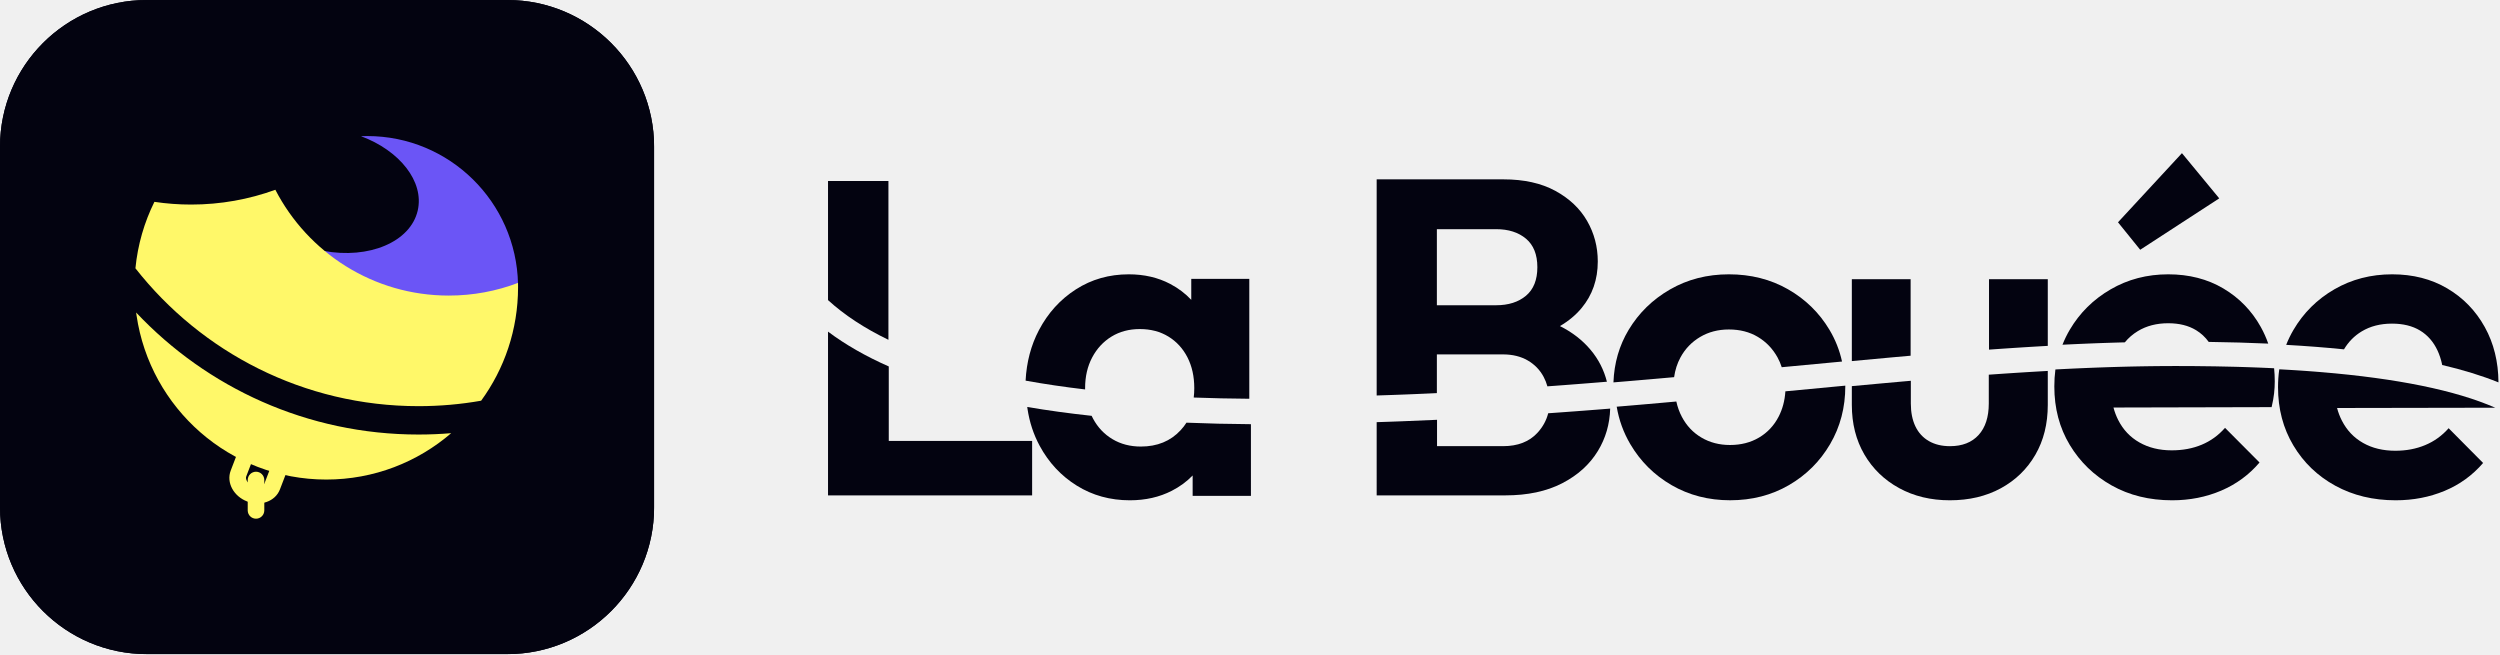
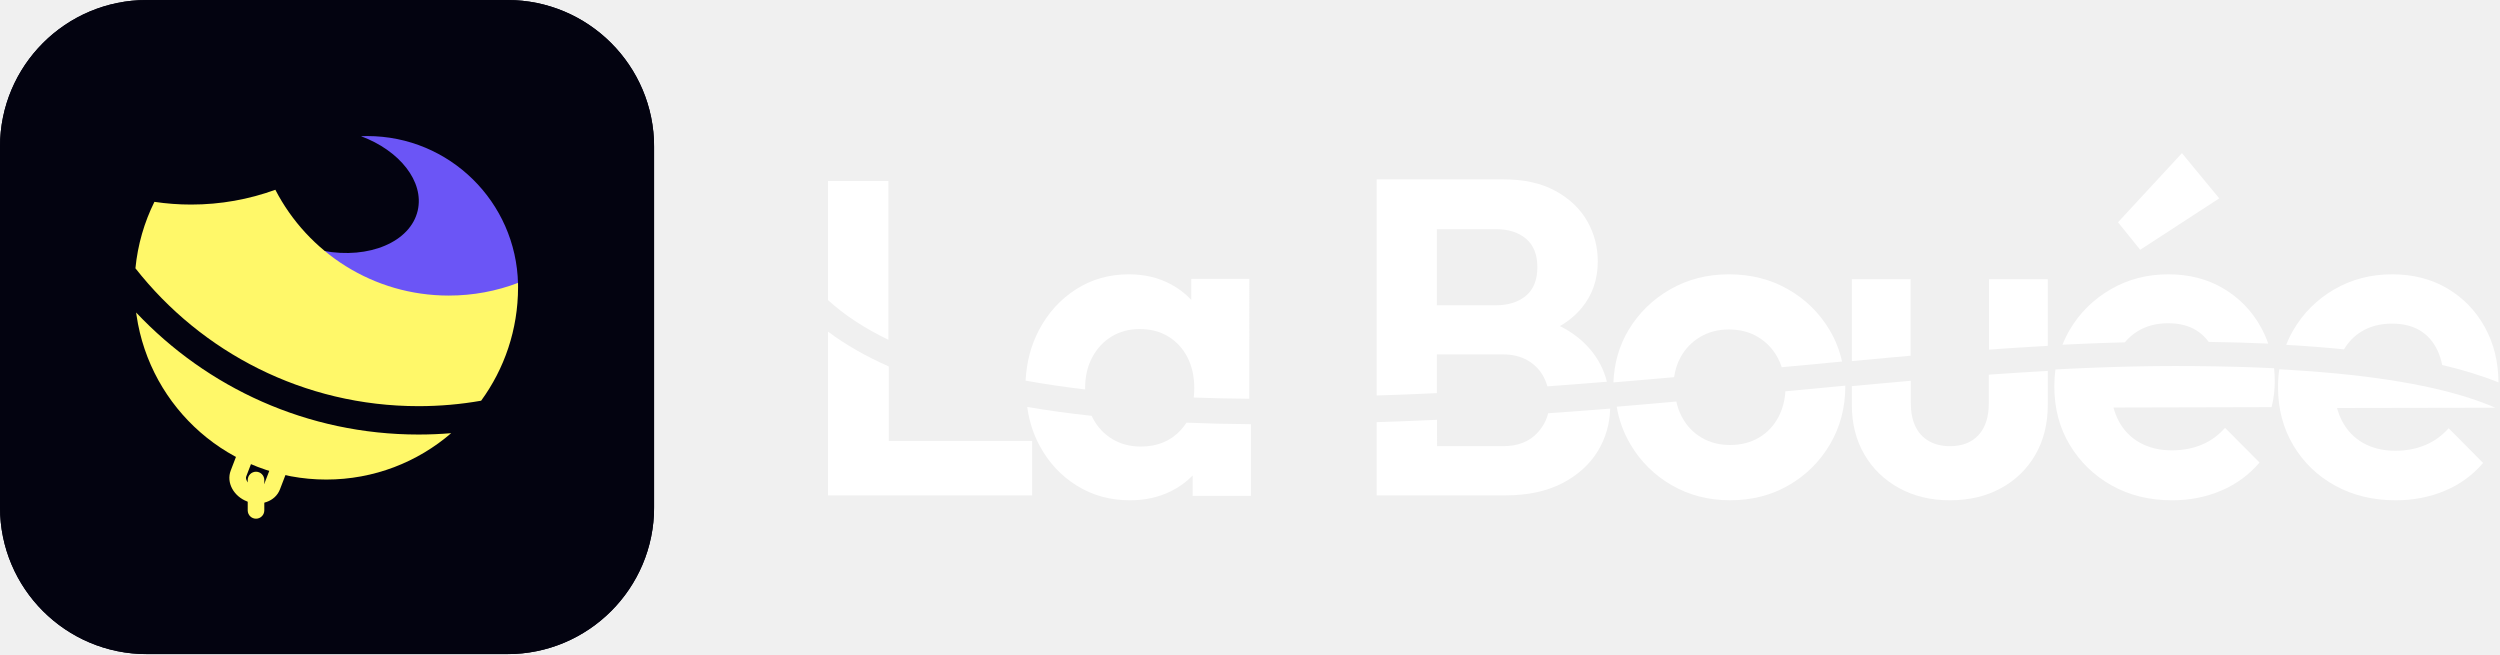
<svg xmlns="http://www.w3.org/2000/svg" width="1567" height="410" viewBox="0 0 1567 410" fill="none">
-   <path fill-rule="evenodd" clip-rule="evenodd" d="M1364.11 229.426C1366.37 229.426 1368.63 229.431 1370.86 229.441L1375.31 229.467C1384.17 229.534 1392.78 229.68 1401.13 229.906L1405.28 230.026C1405.97 230.047 1406.66 230.068 1407.34 230.09L1411.43 230.23L1415.48 230.382C1416.15 230.409 1416.82 230.436 1417.49 230.463L1421.47 230.636L1425.41 230.821C1425.68 233.521 1425.82 236.285 1425.82 239.114C1425.82 241.559 1425.68 244.051 1425.4 246.589C1425.12 249.128 1424.6 251.996 1423.85 255.193L1324.72 255.438C1325.46 258.206 1326.44 260.805 1327.67 263.232C1330.76 269.344 1335.2 274.045 1341.01 277.336C1346.81 280.627 1353.55 282.273 1361.23 282.273C1368.15 282.273 1374.43 281.097 1380.04 278.747C1385.66 276.396 1390.53 272.87 1394.65 268.169L1416.27 289.889C1409.72 297.599 1401.71 303.476 1392.26 307.519C1382.8 311.562 1372.55 313.584 1361.51 313.584C1347.28 313.584 1334.64 310.481 1323.6 304.275C1312.55 298.069 1303.8 289.607 1297.34 278.888C1290.88 268.169 1287.65 255.945 1287.65 242.217C1287.65 238.564 1287.88 235.016 1288.33 231.575L1289.31 231.523L1293.02 231.333L1296.71 231.152L1300.37 230.979L1304 230.816L1307.61 230.662L1311.19 230.517L1314.75 230.381L1320.05 230.194L1323.55 230.081L1327.03 229.976L1330.49 229.881L1333.93 229.794L1337.35 229.717L1340.75 229.649L1344.98 229.576L1349.18 229.518L1352.53 229.482L1354.19 229.467L1357.51 229.444L1360.82 229.43L1364.11 229.426Z" fill="#030310" />
-   <path fill-rule="evenodd" clip-rule="evenodd" d="M1156.64 242.019C1156.64 255.404 1153.47 267.518 1147.12 278.358C1140.77 289.199 1132.15 297.777 1121.27 304.093C1110.39 310.409 1098.11 313.567 1084.44 313.567C1070.9 313.567 1058.68 310.409 1047.77 304.093C1036.87 297.777 1028.23 289.199 1021.86 278.358C1017.6 271.112 1014.76 263.297 1013.35 254.913L1019.15 254.431L1029.09 253.582L1040.88 252.55L1050.73 251.668C1051.46 255.066 1052.6 258.248 1054.16 261.214C1057.09 266.799 1061.18 271.147 1066.44 274.258C1071.69 277.368 1077.67 278.924 1084.36 278.924C1091.25 278.924 1097.32 277.368 1102.57 274.258C1107.83 271.147 1111.91 266.799 1114.82 261.214C1117.28 256.472 1118.7 251.161 1119.08 245.281L1151.72 242.187L1156.64 241.725L1156.64 242.019Z" fill="#030310" />
-   <path fill-rule="evenodd" clip-rule="evenodd" d="M1283.55 232.502L1283.55 253.803C1283.55 265.67 1280.95 276.088 1275.75 285.058C1270.55 294.029 1263.34 301.025 1254.12 306.047C1244.9 311.07 1234.25 313.581 1222.18 313.581C1210.28 313.581 1199.68 311.035 1190.37 305.942C1181.07 300.85 1173.8 293.818 1168.57 284.846C1163.35 275.874 1160.73 265.525 1160.73 253.798L1160.73 242.028L1177.58 240.475L1190.73 239.289L1196.82 238.752L1197.71 238.674L1197.71 252.892C1197.71 258.504 1198.67 263.301 1200.59 267.284C1202.5 271.267 1205.31 274.326 1209.02 276.46C1212.73 278.595 1217.14 279.662 1222.25 279.662C1229.94 279.662 1235.91 277.325 1240.18 272.65C1244.44 267.975 1246.57 261.389 1246.57 252.892L1246.57 234.852L1252.89 234.41L1256.9 234.137L1262.86 233.744L1266.79 233.492L1270.69 233.25L1274.55 233.017L1278.39 232.792L1282.19 232.577L1283.55 232.502Z" fill="#030310" />
-   <path fill-rule="evenodd" clip-rule="evenodd" d="M1428.65 231.476L1430.47 231.574L1434.09 231.779C1434.69 231.814 1435.29 231.849 1435.89 231.886L1439.45 232.108L1442.98 232.342L1446.46 232.588L1449.91 232.846C1450.49 232.889 1451.06 232.934 1451.62 232.979L1455.02 233.253C1502.8 237.23 1539.17 244.7 1563.99 255.545L1563.99 255.552L1464.87 255.735C1465.62 258.558 1466.63 261.202 1467.9 263.666C1471.01 269.731 1475.44 274.391 1481.19 277.646C1486.95 280.901 1493.68 282.529 1501.4 282.529C1508.23 282.529 1514.47 281.346 1520.13 278.981C1525.79 276.616 1530.68 273.092 1534.8 268.408L1556.41 290.187C1549.76 297.914 1541.73 303.745 1532.27 307.68C1522.82 311.614 1512.6 313.581 1501.61 313.581C1487.48 313.581 1474.87 310.536 1463.76 304.448C1452.65 298.359 1443.89 289.941 1437.48 279.192C1431.07 268.443 1427.87 256.301 1427.87 242.766C1427.87 238.912 1428.12 235.173 1428.64 231.551L1428.65 231.476Z" fill="#030310" />
-   <path fill-rule="evenodd" clip-rule="evenodd" d="M643.867 255.084C656.624 257.267 670.082 259.118 684.239 260.64C684.524 261.244 684.823 261.841 685.138 262.428C688.084 267.903 692.139 272.183 697.306 275.269C702.471 278.355 708.397 279.897 715.082 279.897C725.367 279.897 733.665 276.499 739.978 269.701C741.368 268.204 742.605 266.613 743.689 264.93C756.689 265.465 770.155 265.783 784.083 265.884L784.086 310.8H747.551V298.032C743.842 301.878 739.459 305.09 734.402 307.668C726.665 311.612 717.934 313.584 708.21 313.584C695.868 313.584 684.776 310.522 674.935 304.397C665.094 298.272 657.333 289.943 651.654 279.41C647.838 272.336 645.304 264.654 644.052 256.365L643.867 255.084Z" fill="#030310" />
-   <path fill-rule="evenodd" clip-rule="evenodd" d="M1001.55 282.674C996.398 291.128 988.926 297.88 979.134 302.929C969.344 307.979 957.477 310.503 943.535 310.503H862.897L862.896 264.606L867.429 264.46L871.972 264.305L878.561 264.065C885.902 263.788 893.289 263.476 900.731 263.13L900.733 279.652H942.137C951.322 279.652 958.48 276.884 963.608 271.348C966.988 267.7 969.255 263.594 970.407 259.031L972.465 258.887L978.949 258.425L988.08 257.753L993.344 257.355L1001.33 256.738L1009.26 256.108C1008.99 265.824 1006.42 274.679 1001.55 282.674Z" fill="#030310" />
-   <path fill-rule="evenodd" clip-rule="evenodd" d="M519 207.868C529.903 216.022 542.596 223.294 557.081 229.691L557.084 276.396H646.937V310.5H519.004L519 207.868Z" fill="#030310" />
-   <path fill-rule="evenodd" clip-rule="evenodd" d="M707.516 171.945C717.198 171.945 725.855 173.954 733.489 177.971C738.548 180.633 742.947 183.958 746.686 187.947V174.781H783.062L783.059 249.945C771.089 249.854 759.479 249.597 748.231 249.175C748.459 247.271 748.57 245.299 748.57 243.258C748.57 235.98 747.151 229.565 744.312 224.012C741.473 218.459 737.493 214.111 732.372 210.969C727.253 207.826 721.271 206.255 714.429 206.255C707.726 206.255 701.814 207.826 696.694 210.969C691.573 214.111 687.535 218.471 684.58 224.047C681.624 229.624 680.146 236.027 680.146 243.258C680.146 243.539 680.149 243.82 680.153 244.099C667.054 242.561 654.617 240.723 642.843 238.587C643.449 226.928 646.235 216.376 651.205 206.928C656.86 196.177 664.587 187.658 674.386 181.374C684.184 175.088 695.227 171.945 707.516 171.945Z" fill="#030310" />
-   <path fill-rule="evenodd" clip-rule="evenodd" d="M942.271 112.415C955.198 112.415 966.068 114.819 974.88 119.624C983.692 124.43 990.33 130.713 994.794 138.472C999.258 146.233 1001.49 154.708 1001.49 163.897C1001.49 175.197 998.107 184.926 991.341 193.084C987.721 197.45 983.198 201.218 977.772 204.389C985.491 208.254 991.886 213.208 996.956 219.247C1001.93 225.168 1005.34 231.841 1007.21 239.265L1000.55 239.807L994.088 240.323L987.713 240.822L981.417 241.305L975.199 241.772L969.913 242.16C969.346 240.101 968.561 238.125 967.556 236.232C965.254 231.895 961.93 228.461 957.582 225.929C953.234 223.397 948.014 222.131 941.923 222.131H900.63L900.63 246.398L899.881 246.435L894.397 246.689L891.665 246.811L886.221 247.044L880.799 247.262L878.096 247.366L872.703 247.564C869.427 247.68 866.158 247.788 862.895 247.889V112.415H942.271ZM937.738 143.646H900.631V191.331H937.738C945.503 191.331 951.758 189.338 956.501 185.353C961.244 181.367 963.616 175.413 963.616 167.488C963.616 159.565 961.244 153.611 956.501 149.625C951.758 145.64 945.503 143.646 937.738 143.646Z" fill="#030310" />
-   <path fill-rule="evenodd" clip-rule="evenodd" d="M1083.66 171.945C1097.41 171.945 1109.74 175.061 1120.68 181.293C1131.62 187.525 1140.29 195.992 1146.69 206.692C1150.4 212.887 1153.03 219.528 1154.59 226.615L1116.79 230.168C1116.1 227.993 1115.21 225.929 1114.13 223.977C1111.11 218.544 1107.01 214.276 1101.82 211.172C1096.63 208.068 1090.58 206.515 1083.66 206.515C1076.93 206.515 1070.93 208.079 1065.65 211.207C1060.37 214.335 1056.25 218.615 1053.31 224.047C1051.29 227.765 1049.97 231.884 1049.33 236.406L1040.77 237.166L1033.7 237.783L1023.29 238.676L1019.88 238.966L1011.3 239.682C1011.76 227.561 1014.93 216.599 1020.81 206.798C1027.19 196.168 1035.86 187.702 1046.82 181.399C1057.78 175.097 1070.06 171.945 1083.66 171.945Z" fill="#030310" />
-   <path fill-rule="evenodd" clip-rule="evenodd" d="M1499.44 171.945C1512.45 171.945 1523.95 174.886 1533.93 180.769C1543.93 186.652 1551.77 194.745 1557.48 205.045C1563.1 215.193 1565.96 226.738 1566.04 239.682C1555.69 235.489 1543.81 231.826 1530.38 228.684L1530.76 228.684C1530.06 225.362 1529.08 222.361 1527.83 219.682C1525.28 214.224 1521.63 210.054 1516.88 207.172C1512.13 204.289 1506.27 202.848 1499.3 202.848C1492 202.848 1485.66 204.478 1480.28 207.739C1475.7 210.515 1472.01 214.259 1469.21 218.97C1457.79 217.814 1445.72 216.876 1432.98 216.155C1434.24 212.945 1435.75 209.843 1437.5 206.853C1443.79 196.103 1452.36 187.598 1463.19 181.336C1474.02 175.075 1486.1 171.945 1499.44 171.945Z" fill="#030310" />
-   <path fill-rule="evenodd" clip-rule="evenodd" d="M1197.58 175.02L1197.58 222.957L1186.54 223.942L1168 225.651L1160.73 226.335L1160.73 175.02H1197.58Z" fill="#030310" />
-   <path fill-rule="evenodd" clip-rule="evenodd" d="M1283.55 175.02L1283.55 216.792L1280.08 216.987L1276.19 217.213L1272.27 217.448L1268.31 217.692L1264.33 217.946L1260.31 218.209L1254.22 218.621L1250.12 218.907L1246.71 219.151L1246.71 175.02H1283.55Z" fill="#030310" />
-   <path fill-rule="evenodd" clip-rule="evenodd" d="M1359.03 171.945C1372.09 171.945 1383.61 174.9 1393.59 180.807C1403.57 186.716 1411.4 194.78 1417.09 205.002C1418.93 208.315 1420.48 211.772 1421.73 215.371C1409.84 214.838 1397.4 214.483 1384.42 214.304C1382.26 211.317 1379.63 208.873 1376.52 206.971C1371.76 204.064 1365.93 202.611 1359.03 202.611C1351.76 202.611 1345.41 204.252 1340 207.534C1336.86 209.441 1334.14 211.791 1331.85 214.584L1329.78 214.638L1328.01 214.686L1326.24 214.737L1322.68 214.845L1319.1 214.962L1315.5 215.089L1311.88 215.225L1308.23 215.371L1302.71 215.606L1298.99 215.775L1295.25 215.953L1292.76 216.077C1294.04 212.831 1295.56 209.702 1297.34 206.69C1303.58 196.093 1312.12 187.653 1322.94 181.37C1333.76 175.086 1345.79 171.945 1359.03 171.945Z" fill="#030310" />
-   <path fill-rule="evenodd" clip-rule="evenodd" d="M556.869 113.439L556.866 212.992C541.866 205.744 529.244 197.445 519 188.109L519.002 113.439H556.869Z" fill="#030310" />
-   <path fill-rule="evenodd" clip-rule="evenodd" d="M1367.64 96L1391.02 124.332L1341.48 156.553L1327.56 139.331L1367.64 96Z" fill="#030310" />
+   <path fill-rule="evenodd" clip-rule="evenodd" d="M1364.11 229.426C1366.37 229.426 1368.63 229.431 1370.86 229.441L1375.31 229.467C1384.17 229.534 1392.78 229.68 1401.13 229.906L1405.28 230.026C1405.97 230.047 1406.66 230.068 1407.34 230.09L1411.43 230.23L1415.48 230.382C1416.15 230.409 1416.82 230.436 1417.49 230.463L1421.47 230.636L1425.41 230.821C1425.68 233.521 1425.82 236.285 1425.82 239.114C1425.82 241.559 1425.68 244.051 1425.4 246.589C1425.12 249.128 1424.6 251.996 1423.85 255.193L1324.72 255.438C1325.46 258.206 1326.44 260.805 1327.67 263.232C1330.76 269.344 1335.2 274.045 1341.01 277.336C1346.81 280.627 1353.55 282.273 1361.23 282.273C1368.15 282.273 1374.43 281.097 1380.04 278.747C1385.66 276.396 1390.53 272.87 1394.65 268.169L1416.27 289.889C1409.72 297.599 1401.71 303.476 1392.26 307.519C1382.8 311.562 1372.55 313.584 1361.51 313.584C1347.28 313.584 1334.64 310.481 1323.6 304.275C1312.55 298.069 1303.8 289.607 1297.34 278.888C1290.88 268.169 1287.65 255.945 1287.65 242.217C1287.65 238.564 1287.88 235.016 1288.33 231.575L1289.31 231.523L1293.02 231.333L1296.71 231.152L1300.37 230.979L1304 230.816L1307.61 230.662L1311.19 230.517L1314.75 230.381L1320.05 230.194L1323.55 230.081L1327.03 229.976L1330.49 229.881L1333.93 229.794L1337.35 229.717L1340.75 229.649L1344.98 229.576L1349.18 229.518L1352.53 229.482L1354.19 229.467L1357.51 229.444L1360.82 229.43L1364.11 229.426Z" fill="white" />
+   <path fill-rule="evenodd" clip-rule="evenodd" d="M1156.64 242.019C1156.64 255.404 1153.47 267.518 1147.12 278.358C1140.77 289.199 1132.15 297.777 1121.27 304.093C1110.39 310.409 1098.11 313.567 1084.44 313.567C1070.9 313.567 1058.68 310.409 1047.77 304.093C1036.87 297.777 1028.23 289.199 1021.86 278.358C1017.6 271.112 1014.76 263.297 1013.35 254.913L1019.15 254.431L1029.09 253.582L1040.88 252.55L1050.73 251.668C1051.46 255.066 1052.6 258.248 1054.16 261.214C1057.09 266.799 1061.18 271.147 1066.44 274.258C1071.69 277.368 1077.67 278.924 1084.36 278.924C1091.25 278.924 1097.32 277.368 1102.57 274.258C1107.83 271.147 1111.91 266.799 1114.82 261.214C1117.28 256.472 1118.7 251.161 1119.08 245.281L1151.72 242.187L1156.64 241.725L1156.64 242.019Z" fill="white" />
+   <path fill-rule="evenodd" clip-rule="evenodd" d="M1283.55 232.502L1283.55 253.803C1283.55 265.67 1280.95 276.088 1275.75 285.058C1270.55 294.029 1263.34 301.025 1254.12 306.047C1244.9 311.07 1234.25 313.581 1222.18 313.581C1210.28 313.581 1199.68 311.035 1190.37 305.942C1181.07 300.85 1173.8 293.818 1168.57 284.846C1163.35 275.874 1160.73 265.525 1160.73 253.798L1160.73 242.028L1177.58 240.475L1190.73 239.289L1196.82 238.752L1197.71 238.674L1197.71 252.892C1197.71 258.504 1198.67 263.301 1200.59 267.284C1202.5 271.267 1205.31 274.326 1209.02 276.46C1212.73 278.595 1217.14 279.662 1222.25 279.662C1229.94 279.662 1235.91 277.325 1240.18 272.65C1244.44 267.975 1246.57 261.389 1246.57 252.892L1246.57 234.852L1252.89 234.41L1256.9 234.137L1262.86 233.744L1266.79 233.492L1270.69 233.25L1274.55 233.017L1278.39 232.792L1282.19 232.577L1283.55 232.502Z" fill="white" />
+   <path fill-rule="evenodd" clip-rule="evenodd" d="M1428.65 231.476L1430.47 231.574L1434.09 231.779C1434.69 231.814 1435.29 231.849 1435.89 231.886L1439.45 232.108L1442.98 232.342L1446.46 232.588L1449.91 232.846C1450.49 232.889 1451.06 232.934 1451.62 232.979L1455.02 233.253C1502.8 237.23 1539.17 244.7 1563.99 255.545L1563.99 255.552L1464.87 255.735C1465.62 258.558 1466.63 261.202 1467.9 263.666C1471.01 269.731 1475.44 274.391 1481.19 277.646C1486.95 280.901 1493.68 282.529 1501.4 282.529C1508.23 282.529 1514.47 281.346 1520.13 278.981C1525.79 276.616 1530.68 273.092 1534.8 268.408L1556.41 290.187C1549.76 297.914 1541.73 303.745 1532.27 307.68C1522.82 311.614 1512.6 313.581 1501.61 313.581C1487.48 313.581 1474.87 310.536 1463.76 304.448C1452.65 298.359 1443.89 289.941 1437.48 279.192C1431.07 268.443 1427.87 256.301 1427.87 242.766C1427.87 238.912 1428.12 235.173 1428.64 231.551L1428.65 231.476Z" fill="white" />
+   <path fill-rule="evenodd" clip-rule="evenodd" d="M643.867 255.084C656.624 257.267 670.082 259.118 684.239 260.64C684.524 261.244 684.823 261.841 685.138 262.428C688.084 267.903 692.139 272.183 697.306 275.269C702.471 278.355 708.397 279.897 715.082 279.897C725.367 279.897 733.665 276.499 739.978 269.701C741.368 268.204 742.605 266.613 743.689 264.93C756.689 265.465 770.155 265.783 784.083 265.884L784.086 310.8H747.551V298.032C743.842 301.878 739.459 305.09 734.402 307.668C726.665 311.612 717.934 313.584 708.21 313.584C695.868 313.584 684.776 310.522 674.935 304.397C665.094 298.272 657.333 289.943 651.654 279.41C647.838 272.336 645.304 264.654 644.052 256.365L643.867 255.084Z" fill="white" />
+   <path fill-rule="evenodd" clip-rule="evenodd" d="M1001.55 282.674C996.398 291.128 988.926 297.88 979.134 302.929C969.344 307.979 957.477 310.503 943.535 310.503H862.897L862.896 264.606L867.429 264.46L871.972 264.305L878.561 264.065C885.902 263.788 893.289 263.476 900.731 263.13L900.733 279.652H942.137C951.322 279.652 958.48 276.884 963.608 271.348C966.988 267.7 969.255 263.594 970.407 259.031L972.465 258.887L978.949 258.425L988.08 257.753L993.344 257.355L1001.33 256.738L1009.26 256.108C1008.99 265.824 1006.42 274.679 1001.55 282.674Z" fill="white" />
+   <path fill-rule="evenodd" clip-rule="evenodd" d="M519 207.868C529.903 216.022 542.596 223.294 557.081 229.691L557.084 276.396H646.937V310.5H519.004L519 207.868Z" fill="white" />
+   <path fill-rule="evenodd" clip-rule="evenodd" d="M707.516 171.945C717.198 171.945 725.855 173.954 733.489 177.971C738.548 180.633 742.947 183.958 746.686 187.947V174.781H783.062L783.059 249.945C771.089 249.854 759.479 249.597 748.231 249.175C748.459 247.271 748.57 245.299 748.57 243.258C748.57 235.98 747.151 229.565 744.312 224.012C741.473 218.459 737.493 214.111 732.372 210.969C727.253 207.826 721.271 206.255 714.429 206.255C707.726 206.255 701.814 207.826 696.694 210.969C691.573 214.111 687.535 218.471 684.58 224.047C681.624 229.624 680.146 236.027 680.146 243.258C680.146 243.539 680.149 243.82 680.153 244.099C667.054 242.561 654.617 240.723 642.843 238.587C643.449 226.928 646.235 216.376 651.205 206.928C656.86 196.177 664.587 187.658 674.386 181.374C684.184 175.088 695.227 171.945 707.516 171.945Z" fill="white" />
+   <path fill-rule="evenodd" clip-rule="evenodd" d="M942.271 112.415C955.198 112.415 966.068 114.819 974.88 119.624C983.692 124.43 990.33 130.713 994.794 138.472C999.258 146.233 1001.49 154.708 1001.49 163.897C1001.49 175.197 998.107 184.926 991.341 193.084C987.721 197.45 983.198 201.218 977.772 204.389C985.491 208.254 991.886 213.208 996.956 219.247C1001.93 225.168 1005.34 231.841 1007.21 239.265L1000.55 239.807L994.088 240.323L987.713 240.822L981.417 241.305L975.199 241.772L969.913 242.16C969.346 240.101 968.561 238.125 967.556 236.232C965.254 231.895 961.93 228.461 957.582 225.929C953.234 223.397 948.014 222.131 941.923 222.131H900.63L900.63 246.398L899.881 246.435L894.397 246.689L891.665 246.811L886.221 247.044L880.799 247.262L878.096 247.366L872.703 247.564C869.427 247.68 866.158 247.788 862.895 247.889V112.415H942.271ZM937.738 143.646H900.631V191.331H937.738C945.503 191.331 951.758 189.338 956.501 185.353C961.244 181.367 963.616 175.413 963.616 167.488C963.616 159.565 961.244 153.611 956.501 149.625C951.758 145.64 945.503 143.646 937.738 143.646Z" fill="white" />
+   <path fill-rule="evenodd" clip-rule="evenodd" d="M1083.66 171.945C1097.41 171.945 1109.74 175.061 1120.68 181.293C1131.62 187.525 1140.29 195.992 1146.69 206.692C1150.4 212.887 1153.03 219.528 1154.59 226.615L1116.79 230.168C1116.1 227.993 1115.21 225.929 1114.13 223.977C1111.11 218.544 1107.01 214.276 1101.82 211.172C1096.63 208.068 1090.58 206.515 1083.66 206.515C1076.93 206.515 1070.93 208.079 1065.65 211.207C1060.37 214.335 1056.25 218.615 1053.31 224.047C1051.29 227.765 1049.97 231.884 1049.33 236.406L1040.77 237.166L1033.7 237.783L1023.29 238.676L1019.88 238.966L1011.3 239.682C1011.76 227.561 1014.93 216.599 1020.81 206.798C1027.19 196.168 1035.86 187.702 1046.82 181.399C1057.78 175.097 1070.06 171.945 1083.66 171.945Z" fill="white" />
+   <path fill-rule="evenodd" clip-rule="evenodd" d="M1499.44 171.945C1512.45 171.945 1523.95 174.886 1533.93 180.769C1543.93 186.652 1551.77 194.745 1557.48 205.045C1563.1 215.193 1565.96 226.738 1566.04 239.682C1555.69 235.489 1543.81 231.826 1530.38 228.684L1530.76 228.684C1530.06 225.362 1529.08 222.361 1527.83 219.682C1525.28 214.224 1521.63 210.054 1516.88 207.172C1512.13 204.289 1506.27 202.848 1499.3 202.848C1492 202.848 1485.66 204.478 1480.28 207.739C1475.7 210.515 1472.01 214.259 1469.21 218.97C1457.79 217.814 1445.72 216.876 1432.98 216.155C1434.24 212.945 1435.75 209.843 1437.5 206.853C1443.79 196.103 1452.36 187.598 1463.19 181.336C1474.02 175.075 1486.1 171.945 1499.44 171.945Z" fill="white" />
+   <path fill-rule="evenodd" clip-rule="evenodd" d="M1197.58 175.02L1197.58 222.957L1186.54 223.942L1168 225.651L1160.73 226.335L1160.73 175.02H1197.58Z" fill="white" />
+   <path fill-rule="evenodd" clip-rule="evenodd" d="M1283.55 175.02L1283.55 216.792L1280.08 216.987L1276.19 217.213L1272.27 217.448L1268.31 217.692L1264.33 217.946L1260.31 218.209L1254.22 218.621L1250.12 218.907L1246.71 219.151L1246.71 175.02H1283.55Z" fill="white" />
+   <path fill-rule="evenodd" clip-rule="evenodd" d="M1359.03 171.945C1372.09 171.945 1383.61 174.9 1393.59 180.807C1403.57 186.716 1411.4 194.78 1417.09 205.002C1418.93 208.315 1420.48 211.772 1421.73 215.371C1409.84 214.838 1397.4 214.483 1384.42 214.304C1382.26 211.317 1379.63 208.873 1376.52 206.971C1371.76 204.064 1365.93 202.611 1359.03 202.611C1351.76 202.611 1345.41 204.252 1340 207.534C1336.86 209.441 1334.14 211.791 1331.85 214.584L1329.78 214.638L1328.01 214.686L1326.24 214.737L1322.68 214.845L1319.1 214.962L1315.5 215.089L1311.88 215.225L1308.23 215.371L1302.71 215.606L1298.99 215.775L1295.25 215.953L1292.76 216.077C1294.04 212.831 1295.56 209.702 1297.34 206.69C1303.58 196.093 1312.12 187.653 1322.94 181.37C1333.76 175.086 1345.79 171.945 1359.03 171.945Z" fill="white" />
+   <path fill-rule="evenodd" clip-rule="evenodd" d="M556.869 113.439L556.866 212.992C541.866 205.744 529.244 197.445 519 188.109L519.002 113.439H556.869Z" fill="white" />
+   <path fill-rule="evenodd" clip-rule="evenodd" d="M1367.64 96L1391.02 124.332L1341.48 156.553L1327.56 139.331L1367.64 96Z" fill="white" />
  <path d="M318 0H92C41.19 0 0 41.19 0 92V318C0 368.81 41.19 410 92 410H318C368.81 410 410 368.81 410 318V92C410 41.19 368.81 0 318 0Z" fill="#030310" />
-   <mask id="mask0_193_35" style="mask-type:luminance" maskUnits="userSpaceOnUse" x="0" y="0" width="410" height="410">
+   <mask id="mask0_280_46" style="mask-type:luminance" maskUnits="userSpaceOnUse" x="0" y="0" width="410" height="410">
    <path d="M318 0H92C41.19 0 0 41.19 0 92V318C0 368.81 41.19 410 92 410H318C368.81 410 410 368.81 410 318V92C410 41.19 368.81 0 318 0Z" fill="white" />
  </mask>
-   <g mask="url(#mask0_193_35)">
+   <g mask="url(#mask0_280_46)">
    <path d="M410 0H0V410H410V0Z" fill="#030310" />
  </g>
-   <mask id="mask1_193_35" style="mask-type:luminance" maskUnits="userSpaceOnUse" x="0" y="0" width="410" height="410">
+   <mask id="mask1_280_46" style="mask-type:luminance" maskUnits="userSpaceOnUse" x="0" y="0" width="410" height="410">
    <path d="M318 0H92C41.19 0 0 41.19 0 92V318C0 368.81 41.19 410 92 410H318C368.81 410 410 368.81 410 318V92C410 41.19 368.81 0 318 0Z" fill="white" />
  </mask>
-   <g mask="url(#mask1_193_35)">
+   <g mask="url(#mask1_280_46)">
    <path fill-rule="evenodd" clip-rule="evenodd" d="M230.204 85.283C281.695 85.283 323.568 126.57 324.694 177.929L323.575 178.352C310.395 183.22 296.149 185.879 281.284 185.879C251.369 185.879 223.961 175.113 202.705 157.235C231.217 162.59 257.297 151.662 261.832 131.965C266.005 113.841 250.536 94.37 226.248 85.363C227.56 85.311 228.879 85.283 230.204 85.283Z" fill="#6B55F6" />
    <path fill-rule="evenodd" clip-rule="evenodd" d="M85.329 195.879C129.715 242.977 192.595 272.366 262.32 272.366C269.22 272.366 276.053 272.078 282.807 271.514C261.772 289.631 234.417 300.582 204.511 300.582C144.098 300.582 94.094 255.895 85.583 197.688L85.329 195.879ZM172.586 118.951C192.945 158.346 233.979 185.265 281.284 185.265C296.567 185.265 311.196 182.455 324.684 177.322C324.707 178.227 324.717 179.138 324.717 180.051C324.717 206.646 316.127 231.229 301.577 251.162C288.829 253.409 275.711 254.578 262.32 254.578C190.332 254.578 126.215 220.789 84.883 168.165C86.331 153.328 90.462 139.281 96.783 126.517C104.289 127.639 111.97 128.22 119.786 128.22C138.329 128.22 156.11 124.95 172.586 118.951Z" fill="#FFF869" />
    <path d="M169.164 277.081C160.843 273.887 151.521 276.953 148.567 284.648L144.633 294.898C141.679 302.593 146.555 311.109 154.875 314.303C163.196 317.497 172.518 314.431 175.472 306.736L179.407 296.487C182.36 288.791 177.484 280.275 169.164 277.081ZM165.427 286.816C168.776 288.102 170.398 290.935 169.698 292.76L165.763 303.009C165.063 304.834 161.962 305.854 158.612 304.568C155.263 303.282 153.641 300.449 154.341 298.625L158.276 288.375C158.976 286.55 162.077 285.53 165.427 286.816Z" fill="#FFF869" />
    <path d="M160.466 295.675C163.286 295.675 165.581 297.925 165.664 300.732L165.666 300.889V319.904C165.666 322.783 163.338 325.117 160.466 325.117C157.647 325.117 155.351 322.867 155.269 320.06L155.267 319.904V300.889C155.267 298.009 157.595 295.675 160.466 295.675Z" fill="#FFF869" />
  </g>
</svg>
